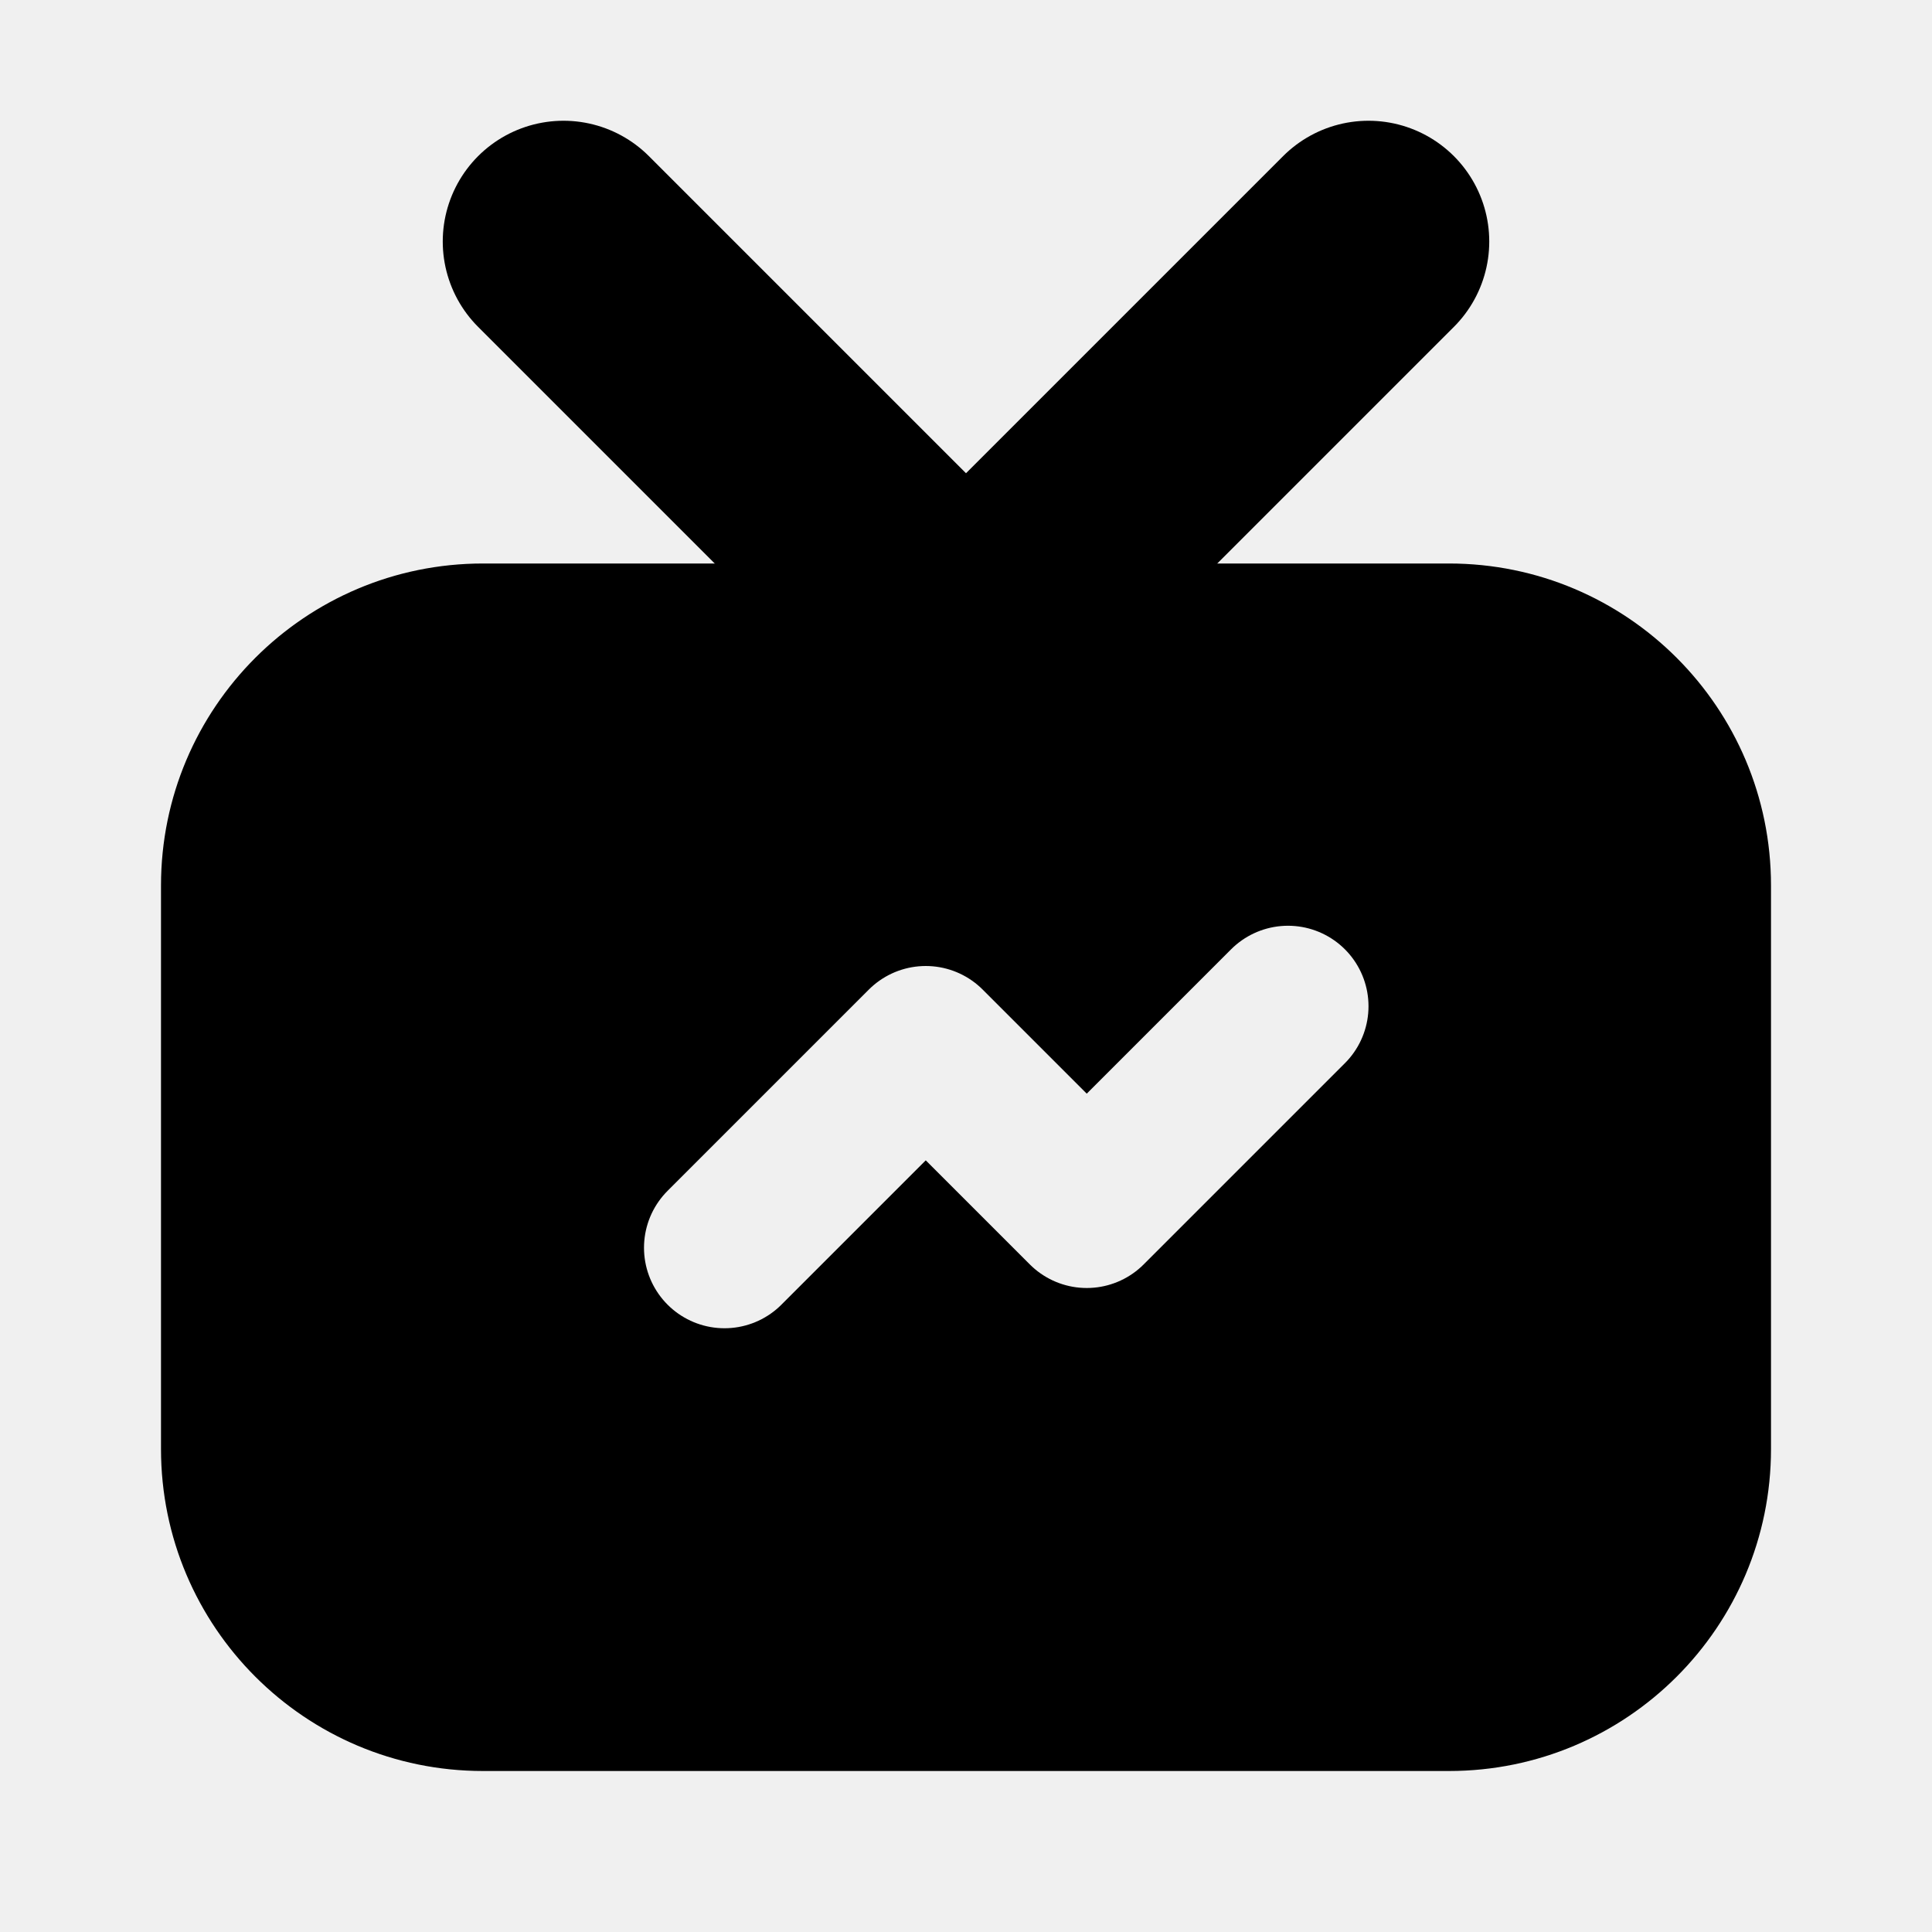
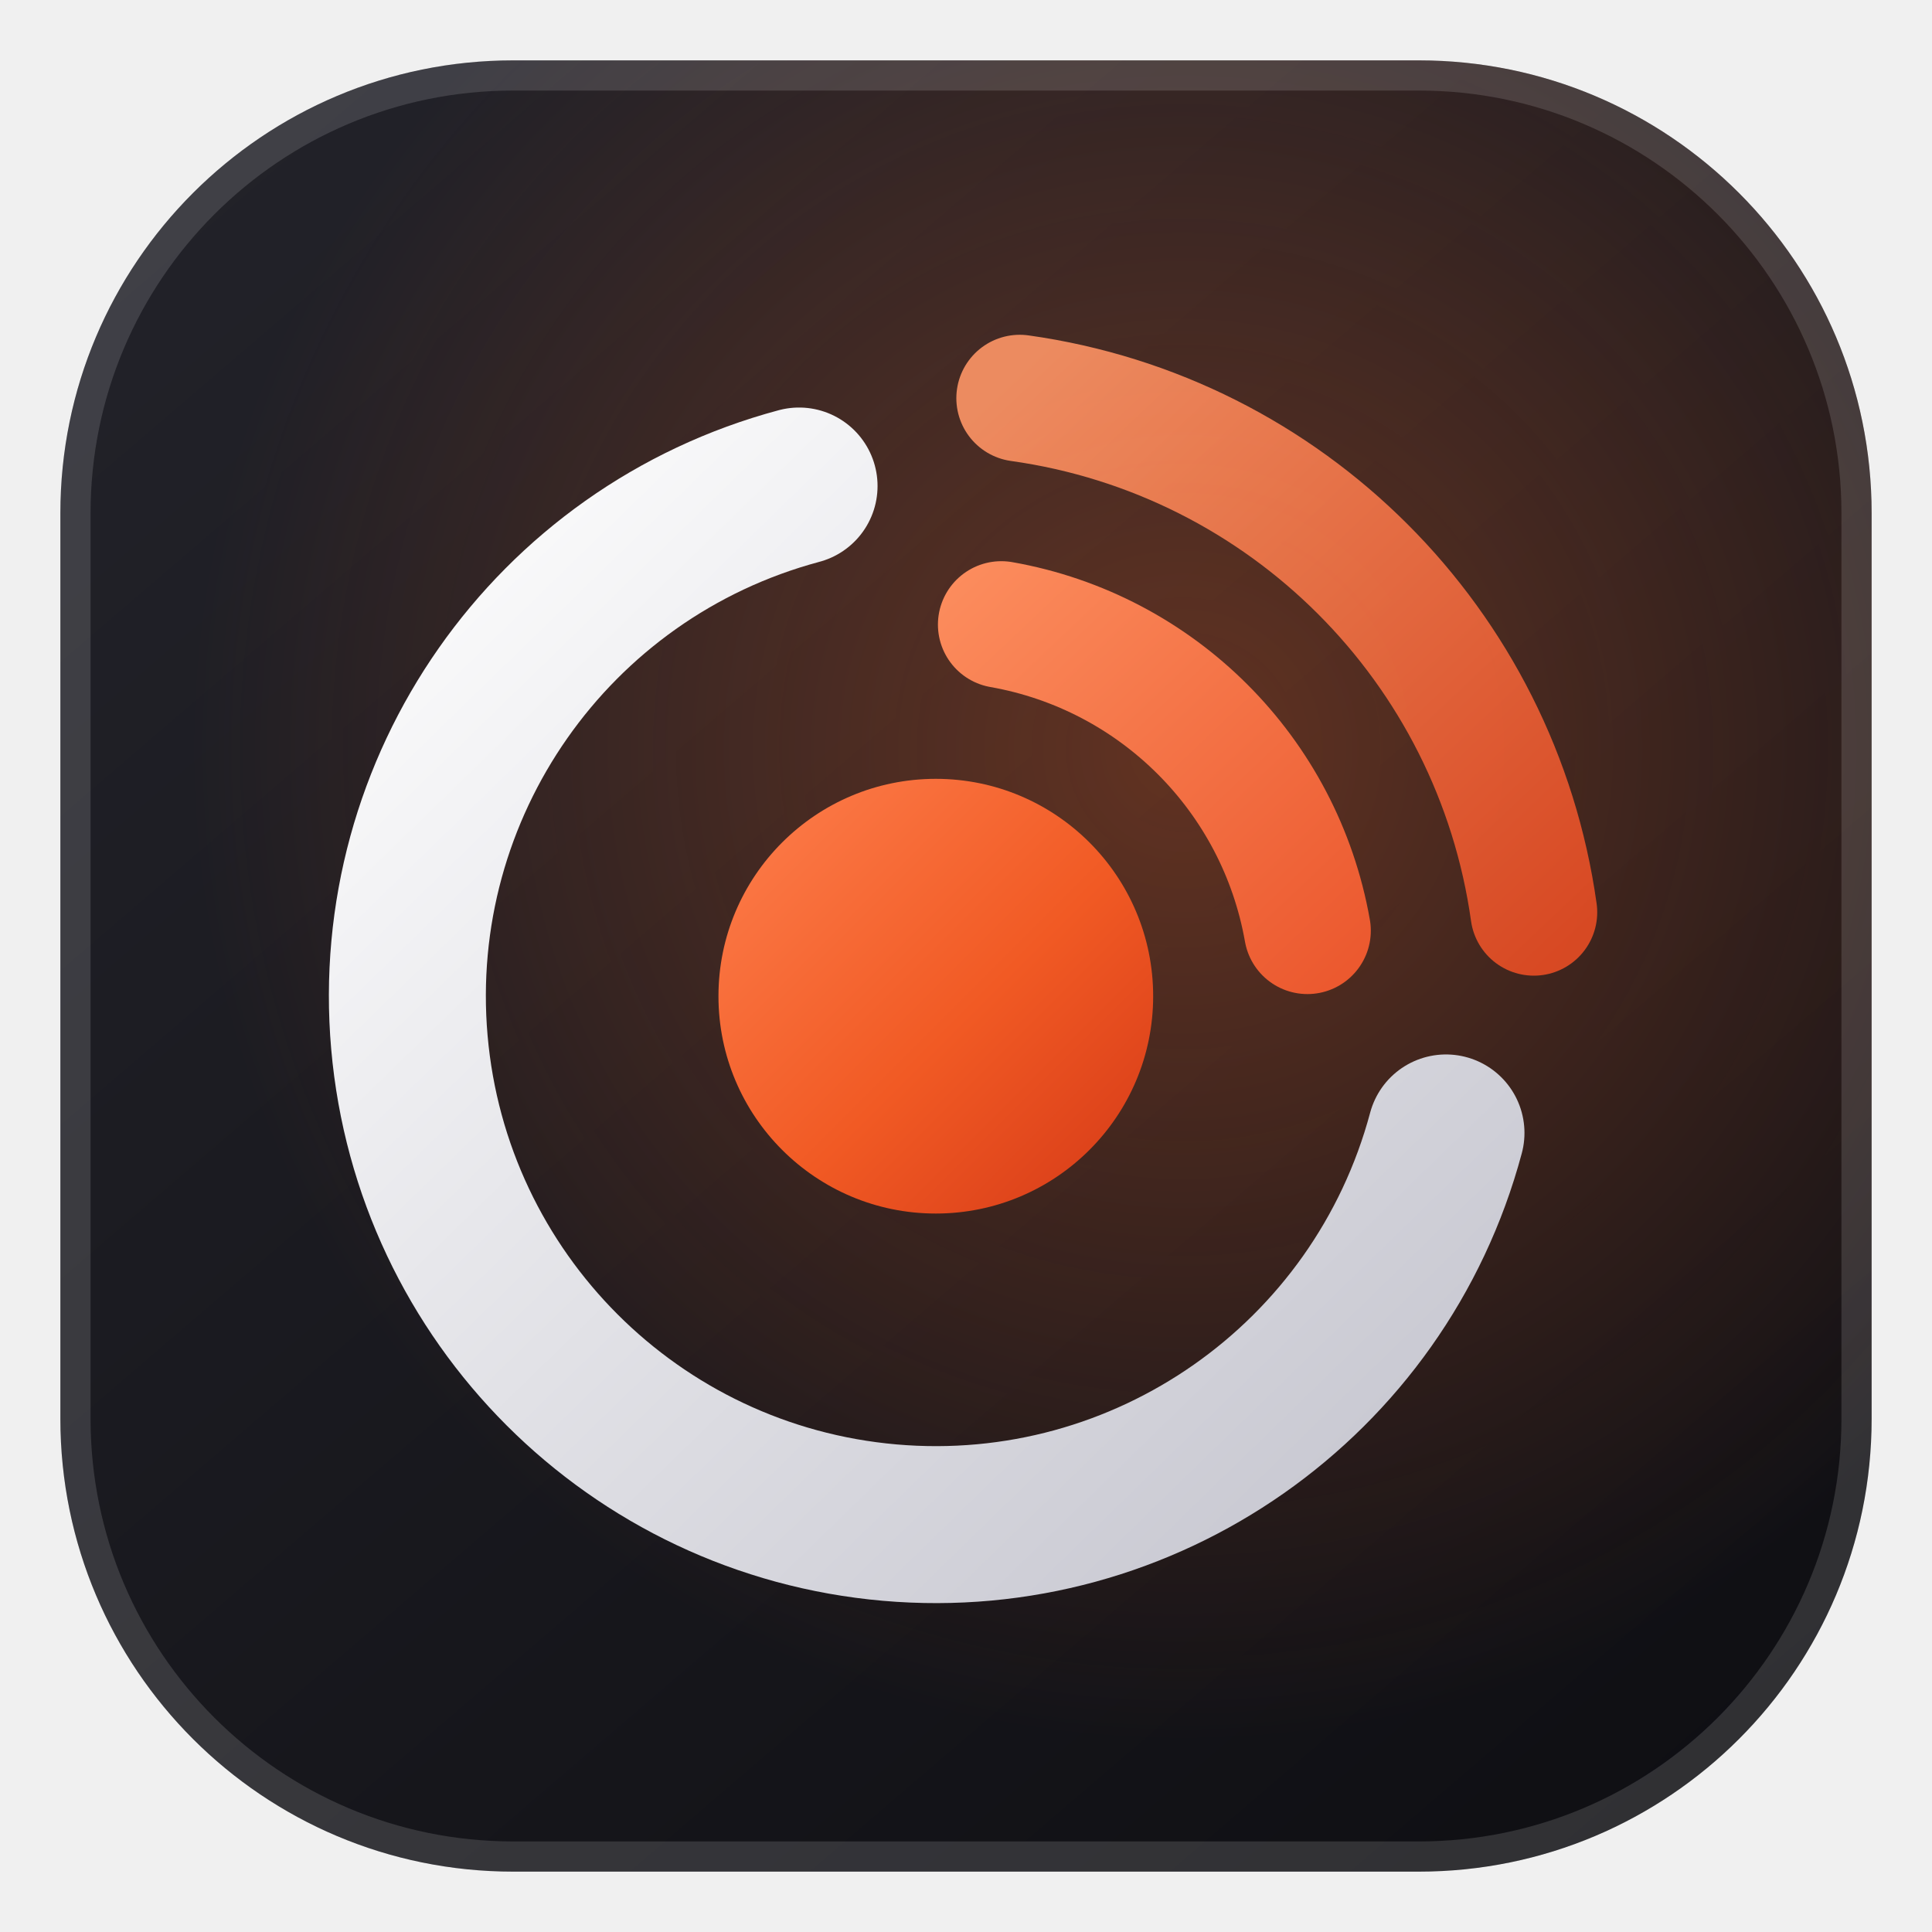
- <svg xmlns="http://www.w3.org/2000/svg" width="64" height="64" viewBox="0 0 24 24" fill="none">
-   <mask id="tv-mask-black">
-     <rect width="24" height="24" fill="white" />
-     <path d="M9 15.5L11.5 13L13.5 15L16 12.5" stroke="black" stroke-width="2" stroke-linecap="round" stroke-linejoin="round" />
-   </mask>
-   <g mask="url(#tv-mask-black)">
-     <path d="M17 3L12 8L7 3" stroke="black" stroke-width="3" stroke-linecap="round" stroke-linejoin="round" />
-     <rect x="2" y="7" width="20" height="15" rx="4" fill="black" />
+ <svg xmlns="http://www.w3.org/2000/svg" width="64" height="64" viewBox="0 0 64 64" fill="none">
+   <defs>
+     <linearGradient id="bg" x1="8" y1="4" x2="56" y2="60" gradientUnits="userSpaceOnUse">
+       <stop offset="0%" stop-color="#222229" />
+       <stop offset="100%" stop-color="#0F0F13" />
+     </linearGradient>
+     <radialGradient id="glow" cx="62%" cy="38%" r="55%">
+       <stop offset="0%" stop-color="#F16529" stop-opacity="0.34" />
+       <stop offset="100%" stop-color="#F16529" stop-opacity="0" />
+     </radialGradient>
+     <linearGradient id="ring" x1="12" y1="15" x2="48" y2="52" gradientUnits="userSpaceOnUse">
+       <stop offset="0%" stop-color="#FFFFFF" />
+       <stop offset="100%" stop-color="#C4C4CE" />
+     </linearGradient>
+     <linearGradient id="wave" x1="34" y1="12" x2="52" y2="31" gradientUnits="userSpaceOnUse">
+       <stop offset="0%" stop-color="#FF9666" />
+       <stop offset="100%" stop-color="#E84D24" />
+     </linearGradient>
+     <linearGradient id="core" x1="24" y1="24" x2="40" y2="40" gradientUnits="userSpaceOnUse">
+       <stop offset="0%" stop-color="#FF8352" />
+       <stop offset="55%" stop-color="#F15A24" />
+       <stop offset="100%" stop-color="#D13415" />
+     </linearGradient>
+   </defs>
+   <rect x="2" y="2" width="60" height="60" rx="15" fill="url(#bg)" />
+   <rect x="2" y="2" width="60" height="60" rx="15" fill="url(#glow)" />
+   <rect x="2.5" y="2.5" width="59" height="59" rx="14.5" stroke="#FFFFFF" stroke-opacity="0.14" stroke-width="1" />
+   <g transform="translate(-1 1)">
+     <path d="M48.90 36.53 A17.5 17.5 0 1 1 27.47 15.10" stroke="url(#ring)" stroke-width="5.2" stroke-linecap="round" />
+     <path d="M34.17 19.69 A12.5 12.5 0 0 1 44.31 29.83" stroke="url(#wave)" stroke-width="4.2" stroke-linecap="round" />
+     <path d="M34.78 12.19 A20 20 0 0 1 51.81 29.22" stroke="url(#wave)" stroke-opacity="0.9" stroke-width="4.2" stroke-linecap="round" />
+     <circle cx="32" cy="32" r="7.2" fill="url(#core)" />
  </g>
</svg>
